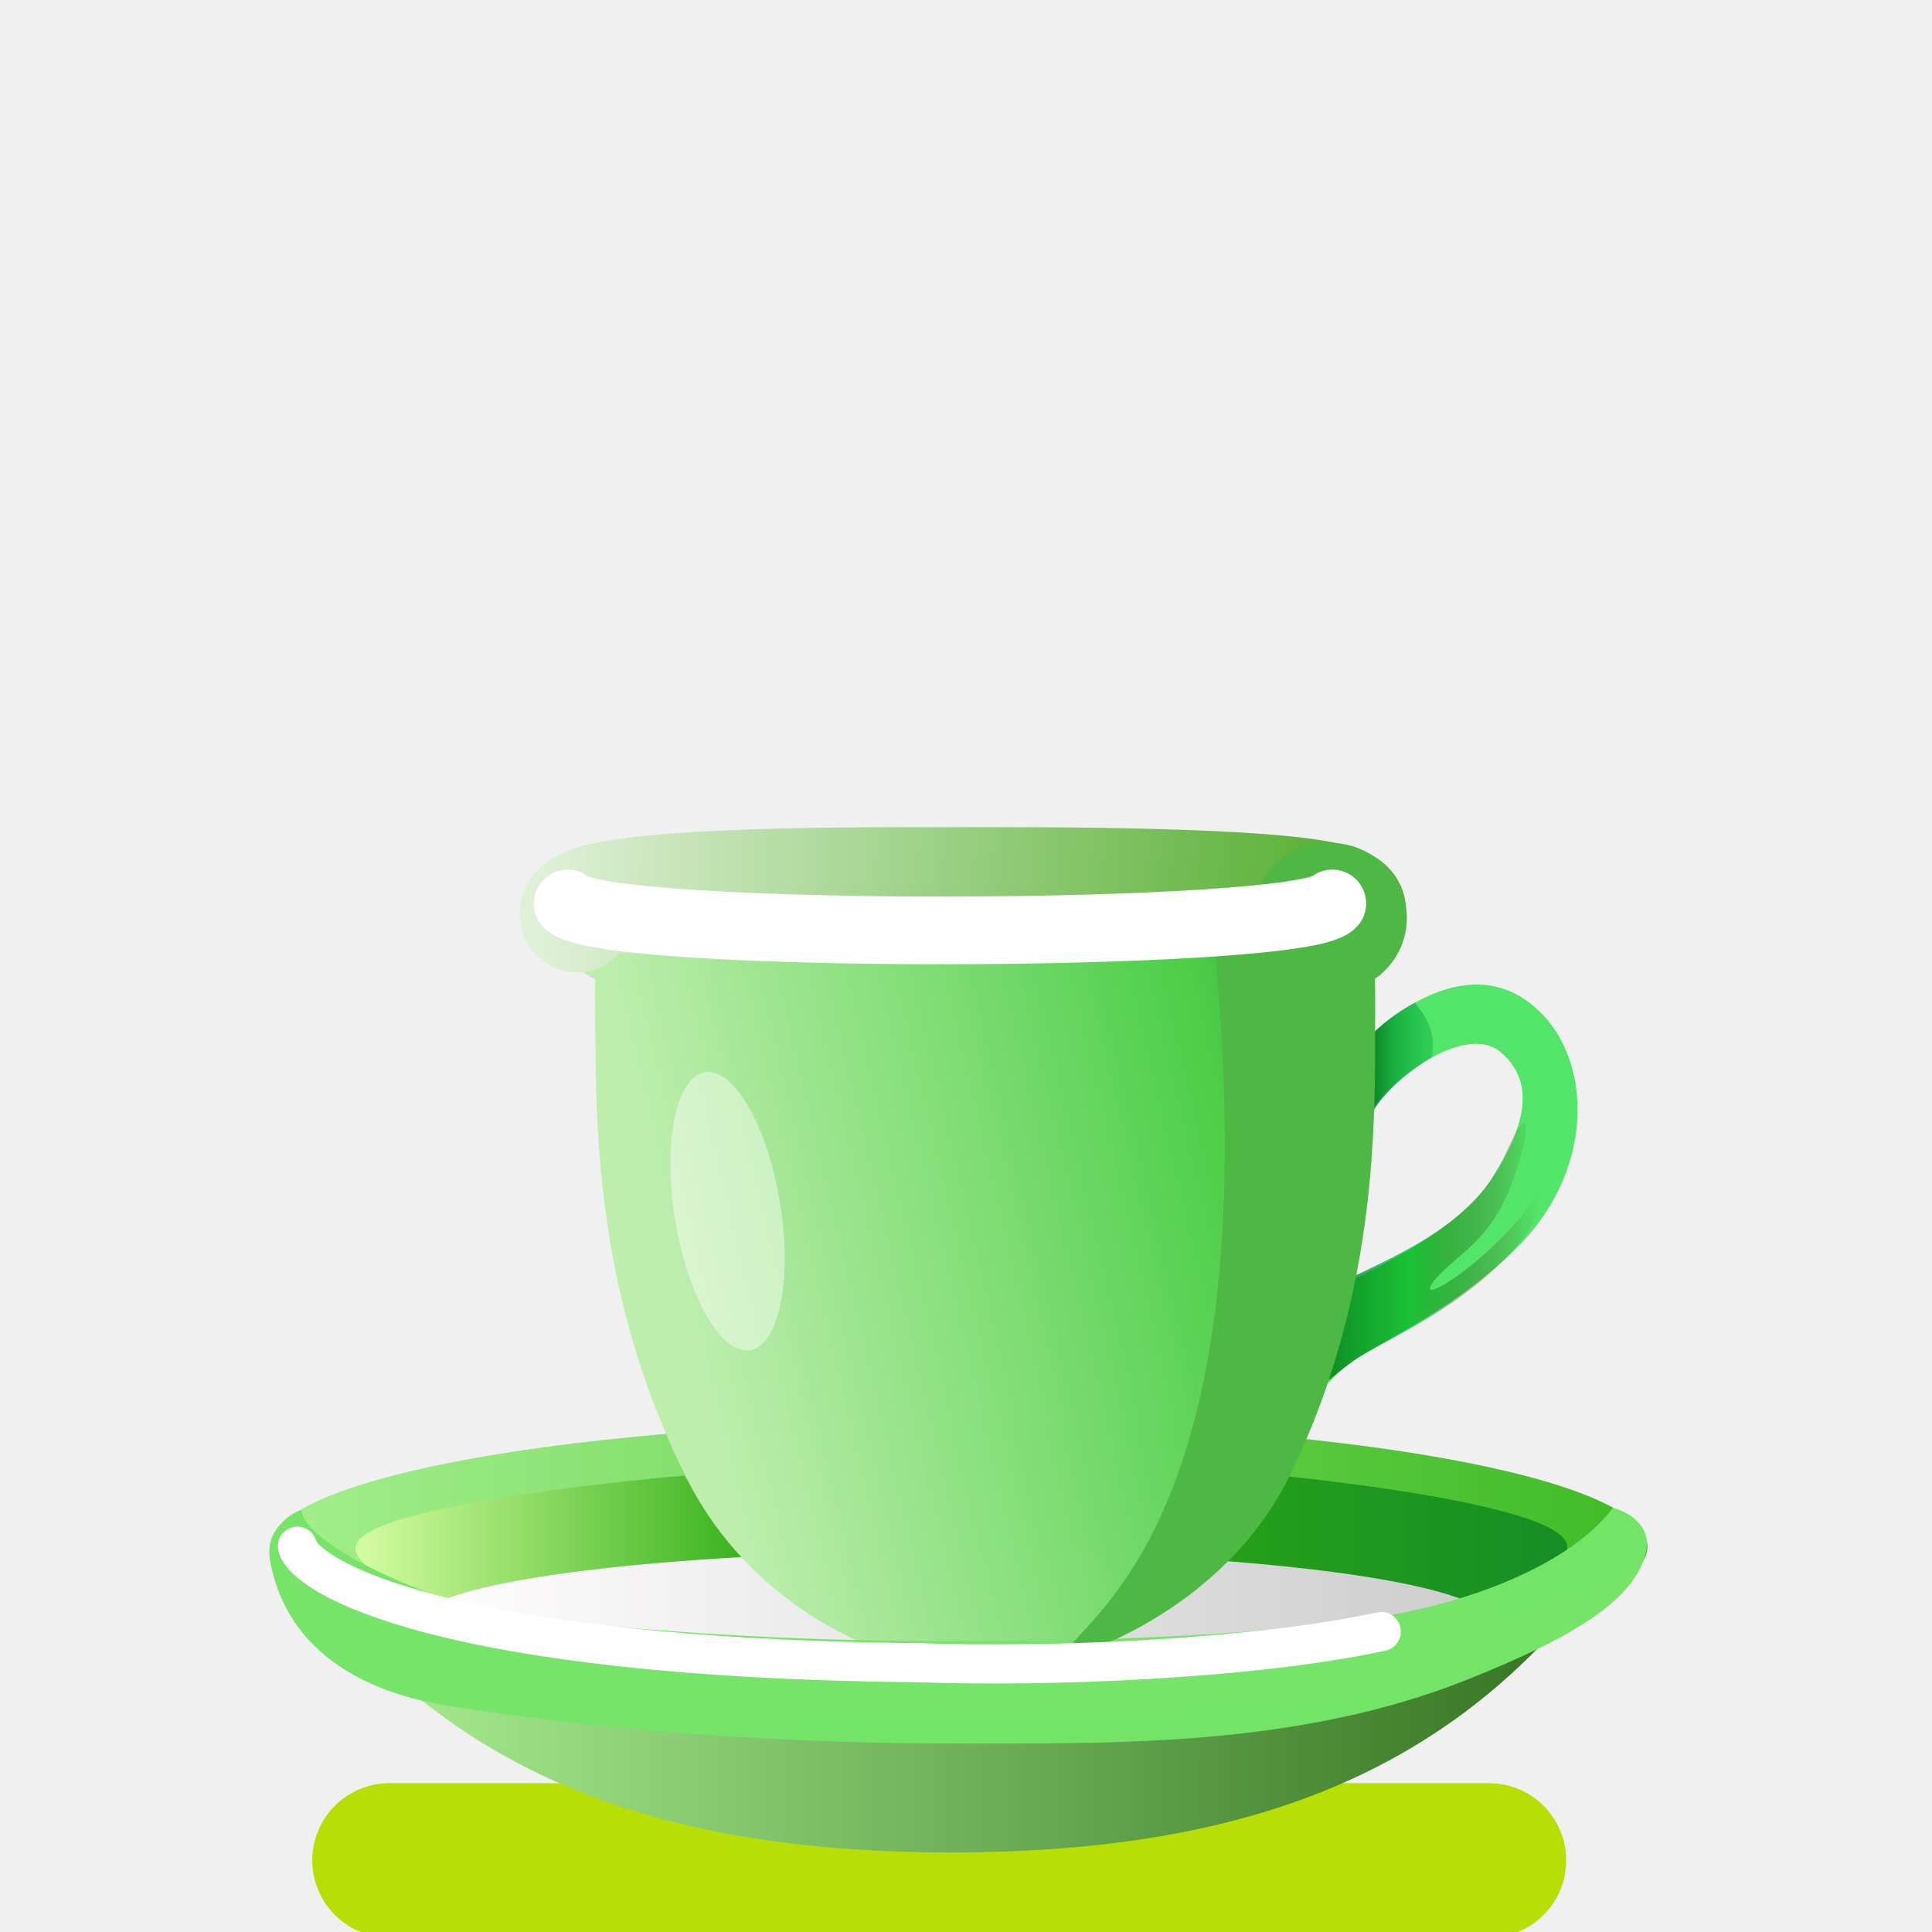
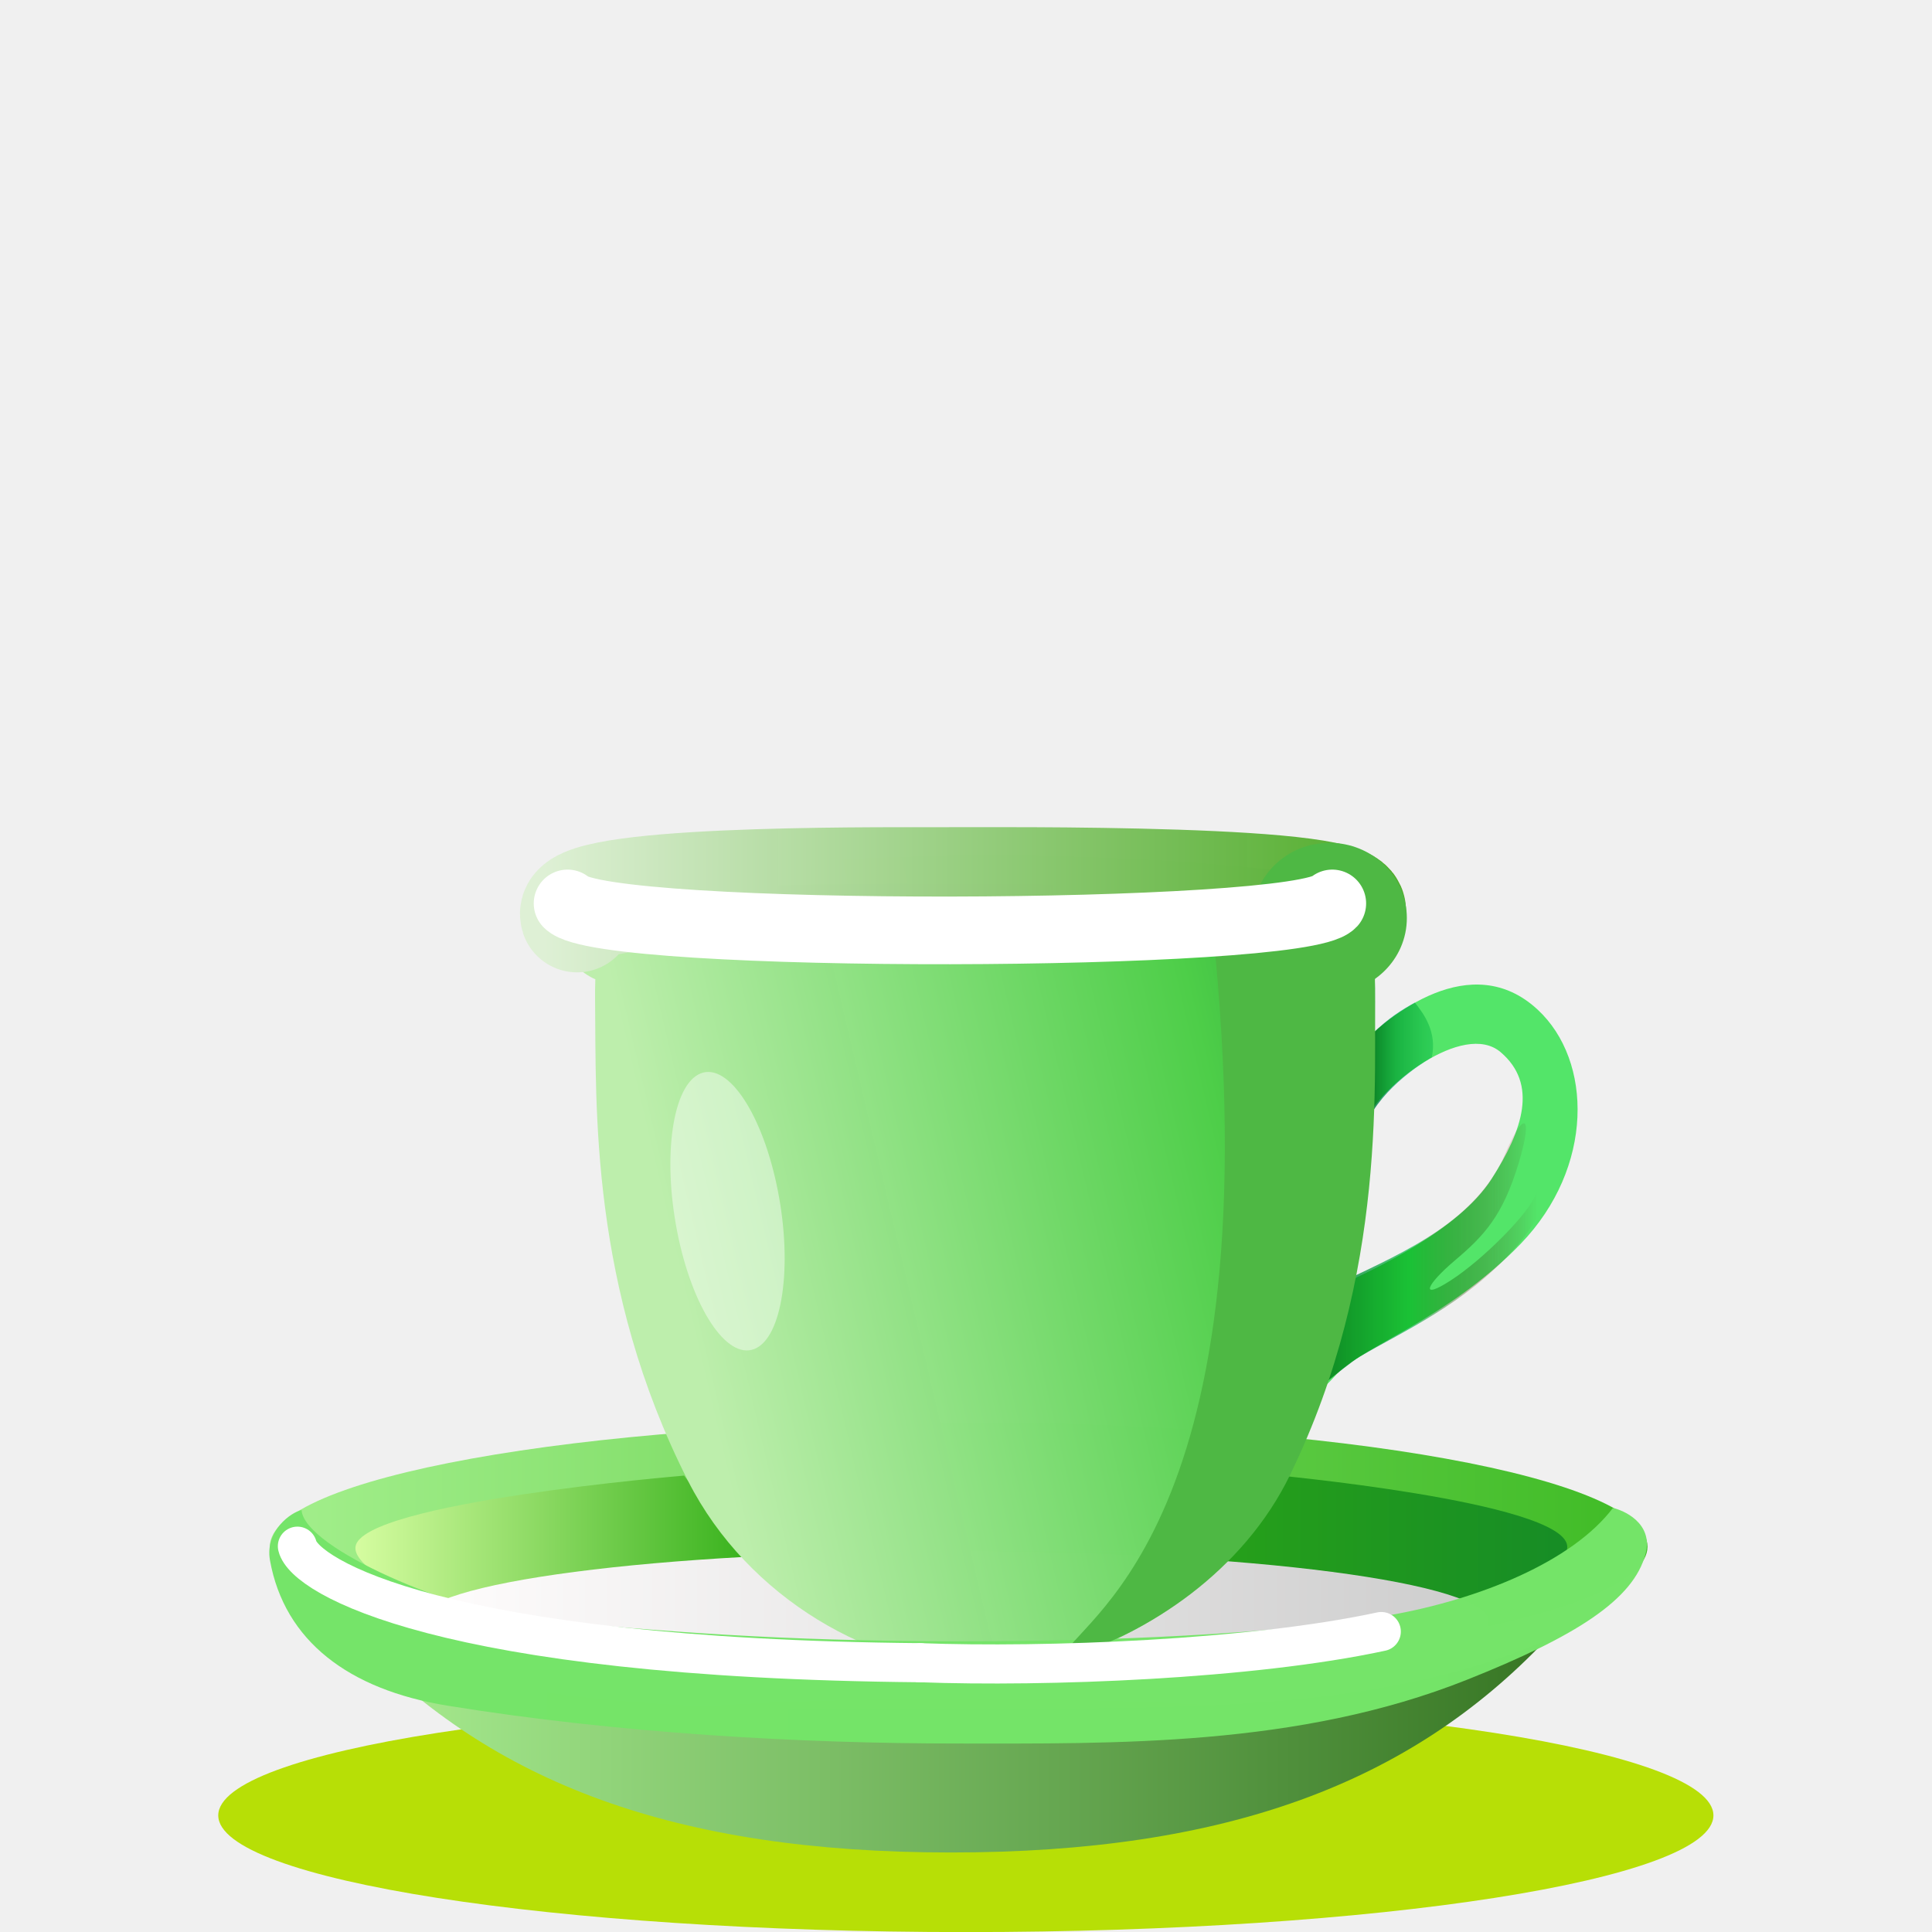
<svg xmlns="http://www.w3.org/2000/svg" xmlns:xlink="http://www.w3.org/1999/xlink" width="90" height="90" viewBox="0 0 23.812 23.812" version="1.1" id="svg2787" xml:space="preserve">
  <defs id="defs2784">
    <linearGradient id="linearGradient38941">
      <stop style="stop-color:#000000;stop-opacity:1;" offset="0" id="stop38937" />
      <stop style="stop-color:#000000;stop-opacity:0;" offset="1" id="stop38939" />
    </linearGradient>
    <linearGradient id="linearGradient9308">
      <stop style="stop-color:#a9ed91;stop-opacity:1;" offset="0" id="stop9306" />
      <stop style="stop-color:#377624;stop-opacity:0.998;" offset="1" id="stop9304" />
    </linearGradient>
    <linearGradient id="linearGradient116948">
      <stop style="stop-color:#def0d5;stop-opacity:1;" offset="0" id="stop116944" />
      <stop style="stop-color:#51ac2b;stop-opacity:0.993;" offset="1" id="stop116946" />
    </linearGradient>
    <linearGradient id="linearGradient108022">
      <stop style="stop-color:#bdeeac;stop-opacity:1;" offset="0.043" id="stop108016" />
      <stop style="stop-color:#4dce48;stop-opacity:0.995;" offset="0.738" id="stop108018" />
      <stop style="stop-color:#2aa839;stop-opacity:0.996;" offset="0.967" id="stop108020" />
    </linearGradient>
    <linearGradient id="linearGradient98243">
      <stop style="stop-color:#16a200;stop-opacity:0.998;" offset="0" id="stop98241" />
      <stop style="stop-color:#dbffa5;stop-opacity:1;" offset="1" id="stop98239" />
    </linearGradient>
    <linearGradient id="linearGradient98115">
      <stop style="stop-color:#a3ef8c;stop-opacity:1;" offset="0" id="stop98111" />
      <stop style="stop-color:#3fbb25;stop-opacity:1;" offset="1" id="stop98113" />
    </linearGradient>
    <linearGradient xlink:href="#linearGradient29522" id="linearGradient31309" gradientUnits="userSpaceOnUse" gradientTransform="matrix(0.7932409,-0.6089079,0.7932409,0.6089079,4.892518,-8.867114)" x1="14.228" y1="-29.19" x2="3.659" y2="-18.62" />
    <linearGradient id="linearGradient29522">
      <stop style="stop-color:#d4a125;stop-opacity:1;" offset="0" id="stop29518" />
      <stop style="stop-color:#edd495;stop-opacity:1;" offset="1" id="stop29520" />
    </linearGradient>
    <linearGradient xlink:href="#linearGradient29522" id="linearGradient31385" gradientUnits="userSpaceOnUse" gradientTransform="matrix(-0.7932409,-0.6089079,-0.7932409,0.6089079,5.107999,-8.867114)" x1="14.228" y1="-29.19" x2="3.659" y2="-18.62" />
    <linearGradient xlink:href="#linearGradient29522" id="linearGradient29605" gradientUnits="userSpaceOnUse" gradientTransform="matrix(0.8001375,-0.6190755,0.8001375,0.6190755,17.50946,-0.3688092)" x1="14.228" y1="-29.19" x2="3.659" y2="-18.62" />
    <linearGradient id="linearGradient21068">
      <stop style="stop-color:#19723e;stop-opacity:1;" offset="0" id="stop21062" />
      <stop style="stop-color:#2dcf67;stop-opacity:0.824;" offset="0.515" id="stop21064" />
      <stop style="stop-color:#cf2d2d;stop-opacity:0;" offset="1" id="stop21066" />
    </linearGradient>
    <linearGradient id="linearGradient21076">
      <stop style="stop-color:#1e884f;stop-opacity:1;" offset="0.038" id="stop21070" />
      <stop style="stop-color:#17b682;stop-opacity:0.749;" offset="0.455" id="stop21072" />
      <stop style="stop-color:#69dec4;stop-opacity:0.7;" offset="1" id="stop21074" />
    </linearGradient>
    <radialGradient xlink:href="#linearGradient10987" id="radialGradient10989" cx="182.714" cy="129.24" fx="182.714" fy="129.24" r="73.186" gradientTransform="matrix(0.1105985,-0.00243631,8.5512011e-4,0.03775991,-10.70803,16.37947)" gradientUnits="userSpaceOnUse" />
    <linearGradient id="linearGradient10987">
      <stop style="stop-color:#b6fed6;stop-opacity:0.998;" offset="0" id="stop10985" />
      <stop style="stop-color:#01ee75;stop-opacity:1;" offset="1" id="stop10983" />
    </linearGradient>
    <linearGradient xlink:href="#linearGradient25653" id="linearGradient25655" x1="236.925" y1="58.199" x2="274.217" y2="58.199" gradientUnits="userSpaceOnUse" gradientTransform="matrix(0.1476555,0,0,0.1354519,-20.92782,11.61265)" />
    <linearGradient id="linearGradient25653">
      <stop style="stop-color:#2aa517;stop-opacity:1;" offset="0" id="stop25649" />
      <stop style="stop-color:#168c26;stop-opacity:0.998;" offset="1" id="stop25651" />
    </linearGradient>
    <linearGradient xlink:href="#linearGradient25665" id="linearGradient25667" x1="175.371" y1="67.037" x2="264.754" y2="67.037" gradientUnits="userSpaceOnUse" gradientTransform="matrix(0.1476532,0,0,0.06219728,-20.64977,16.15945)" />
    <linearGradient id="linearGradient25665">
      <stop style="stop-color:#fffdfd;stop-opacity:1;" offset="0" id="stop25661" />
      <stop style="stop-color:#cdcdcd;stop-opacity:1;" offset="1" id="stop25663" />
    </linearGradient>
    <linearGradient xlink:href="#linearGradient21068" id="linearGradient24354" gradientUnits="userSpaceOnUse" gradientTransform="matrix(0.8520488,0,0,0.8945853,-0.739344,-1.340035)" x1="22.327" y1="17.517" x2="28.831" y2="17.517" />
    <linearGradient xlink:href="#linearGradient21076" id="linearGradient24356" gradientUnits="userSpaceOnUse" gradientTransform="matrix(0.8520488,0,0,0.8945853,-0.739344,-1.340035)" x1="24.563" y1="12.671" x2="26.244" y2="12.671" />
    <linearGradient xlink:href="#linearGradient98115" id="linearGradient98117" x1="1.156" y1="19.251" x2="23.559" y2="19.251" gradientUnits="userSpaceOnUse" gradientTransform="matrix(0.7579172,0,0,0.7579172,2.543422,4.81806)" />
    <linearGradient xlink:href="#linearGradient98243" id="linearGradient98211" gradientUnits="userSpaceOnUse" gradientTransform="matrix(-0.1623202,0,0,0.1354519,48.81832,11.62644)" x1="236.925" y1="58.199" x2="274.217" y2="58.199" />
    <linearGradient xlink:href="#linearGradient108022" id="linearGradient108013" gradientUnits="userSpaceOnUse" x1="5.924" y1="9.743" x2="19.575" y2="9.743" gradientTransform="matrix(0.7490615,0,-0.178263,-0.7579172,4.332758,19.20512)" />
    <linearGradient xlink:href="#linearGradient116948" id="linearGradient115056" gradientUnits="userSpaceOnUse" gradientTransform="matrix(0.7444445,0,0,-0.8386065,2.503005,19.31241)" x1="5.767" y1="9.393" x2="19.633" y2="9.393" />
    <linearGradient xlink:href="#linearGradient9308" id="linearGradient9310" x1="2.53" y1="21.626" x2="21.87" y2="21.626" gradientUnits="userSpaceOnUse" gradientTransform="matrix(0.7579172,0,0,1.009448,2.567751,0.03976765)" />
    <linearGradient xlink:href="#linearGradient87426" id="linearGradient87428" x1="5.486" y1="8.979" x2="11.86" y2="13.141" gradientUnits="userSpaceOnUse" />
    <linearGradient id="linearGradient87426">
      <stop style="stop-color:#befc00;stop-opacity:0.996;" offset="0" id="stop87424" />
      <stop style="stop-color:#90be01;stop-opacity:1;" offset="1" id="stop87422" />
    </linearGradient>
    <linearGradient xlink:href="#linearGradient87400" id="linearGradient87402" x1="12.634" y1="13.584" x2="22.543" y2="6.943" gradientUnits="userSpaceOnUse" />
    <linearGradient id="linearGradient87400">
      <stop style="stop-color:#85a916;stop-opacity:1;" offset="0" id="stop87396" />
      <stop style="stop-color:#c4ff09;stop-opacity:1;" offset="0.881" id="stop87398" />
    </linearGradient>
    <linearGradient xlink:href="#linearGradient15170" id="linearGradient15172" x1="-15.649" y1="17.282" x2="2.072" y2="20.393" gradientUnits="userSpaceOnUse" gradientTransform="matrix(0.5499997,0,0,0.5417149,16.95317,11.51363)" />
    <linearGradient id="linearGradient15170">
      <stop style="stop-color:#dccd9a;stop-opacity:1;" offset="0" id="stop15166" />
      <stop style="stop-color:#aa4400;stop-opacity:0.938;" offset="1" id="stop15168" />
    </linearGradient>
    <linearGradient xlink:href="#linearGradient17471" id="linearGradient17473" x1="-17.019" y1="7.672" x2="3.442" y2="7.672" gradientUnits="userSpaceOnUse" gradientTransform="matrix(0.5499997,0,0,0.359645,16.95317,13.07209)" />
    <linearGradient id="linearGradient17471">
      <stop style="stop-color:#fae8c9;stop-opacity:1;" offset="0" id="stop17467" />
      <stop style="stop-color:#dc8427;stop-opacity:1;" offset="1" id="stop17469" />
    </linearGradient>
    <linearGradient xlink:href="#linearGradient21349" id="linearGradient21351" x1="-15.673" y1="6.808" x2="2.096" y2="6.808" gradientUnits="userSpaceOnUse" gradientTransform="matrix(0.5499997,0,0,0.3543472,16.95317,13.10631)" />
    <linearGradient id="linearGradient21349">
      <stop style="stop-color:#c38e66;stop-opacity:1;" offset="0" id="stop21345" />
      <stop style="stop-color:#8b5b37;stop-opacity:1;" offset="1" id="stop21347" />
    </linearGradient>
    <linearGradient xlink:href="#linearGradient87416" id="linearGradient87418" x1="2.73" y1="14.34" x2="13.008" y2="14.34" gradientUnits="userSpaceOnUse" />
    <linearGradient id="linearGradient87416">
      <stop style="stop-color:#baf500;stop-opacity:0.996;" offset="0" id="stop87414" />
      <stop style="stop-color:#84a816;stop-opacity:1;" offset="1" id="stop87412" />
    </linearGradient>
    <linearGradient xlink:href="#linearGradient83676" id="linearGradient83678" x1="-7.541" y1="6.482" x2="5.622" y2="6.482" gradientUnits="userSpaceOnUse" gradientTransform="matrix(0.7236181,0,0,1,13.92875,11.04488)" />
    <linearGradient id="linearGradient83676">
      <stop style="stop-color:#dbbc94;stop-opacity:1;" offset="0" id="stop83674" />
      <stop style="stop-color:#d2ac84;stop-opacity:1;" offset="0.396" id="stop83751" />
      <stop style="stop-color:#8e310a;stop-opacity:1;" offset="1" id="stop83672" />
    </linearGradient>
    <linearGradient xlink:href="#linearGradient87436" id="linearGradient87438" x1="6.216" y1="18.923" x2="12.706" y2="15.275" gradientUnits="userSpaceOnUse" />
    <linearGradient id="linearGradient87436">
      <stop style="stop-color:#c6ff0e;stop-opacity:1;" offset="0" id="stop87434" />
      <stop style="stop-color:#93ba18;stop-opacity:1;" offset="1" id="stop87432" />
    </linearGradient>
    <linearGradient xlink:href="#linearGradient87408" id="linearGradient87410" x1="13.695" y1="13.447" x2="22.657" y2="13.447" gradientUnits="userSpaceOnUse" />
    <linearGradient id="linearGradient87408">
      <stop style="stop-color:#96be19;stop-opacity:1;" offset="0" id="stop87404" />
      <stop style="stop-color:#bffe00;stop-opacity:0.998;" offset="1" id="stop87406" />
    </linearGradient>
    <linearGradient xlink:href="#linearGradient87446" id="linearGradient87448" x1="13.084" y1="15.912" x2="11.437" y2="21.01" gradientUnits="userSpaceOnUse" />
    <linearGradient id="linearGradient87446">
      <stop style="stop-color:#56a216;stop-opacity:1;" offset="0" id="stop87442" />
      <stop style="stop-color:#89ff03;stop-opacity:1;" offset="0.754" id="stop87444" />
      <stop style="stop-color:#97ff21;stop-opacity:1;" offset="0.99" id="stop32348" />
    </linearGradient>
    <radialGradient xlink:href="#linearGradient88274" id="radialGradient23030-7-7-2-0-2" cx="15.861" cy="-2.631" fx="15.861" fy="-2.631" r="1.865" gradientTransform="matrix(1.222499,0.3662561,-0.880079,1.182931,-13.53777,3.53111)" gradientUnits="userSpaceOnUse" />
    <linearGradient id="linearGradient88274">
      <stop style="stop-color:#ffe509;stop-opacity:1;" offset="0" id="stop88268" />
      <stop style="stop-color:#ffdd09;stop-opacity:1;" offset="0.23" id="stop91651" />
      <stop style="stop-color:#ff2121;stop-opacity:1;" offset="0.593" id="stop88272" />
    </linearGradient>
    <radialGradient xlink:href="#linearGradient88274" id="radialGradient23030-7-7-2-0-2-6" cx="15.861" cy="-2.631" fx="15.861" fy="-2.631" r="1.865" gradientTransform="matrix(1.222499,0.3662561,-0.880079,1.182931,-13.53777,3.53111)" gradientUnits="userSpaceOnUse" />
    <radialGradient xlink:href="#linearGradient88274" id="radialGradient23030-7-7-2-0-2-6-0" cx="15.861" cy="-2.631" fx="15.861" fy="-2.631" r="1.865" gradientTransform="matrix(1.222499,0.3662561,-0.880079,1.182931,-13.53777,3.53111)" gradientUnits="userSpaceOnUse" />
    <linearGradient xlink:href="#linearGradient38941" id="linearGradient38943" x1="6.512" y1="11.435" x2="17.422" y2="11.435" gradientUnits="userSpaceOnUse" />
  </defs>
  <g id="layer1">
    <g id="g117847" transform="translate(-85.68201,-18.42902)">
      <path id="rect29651" style="fill:#b89644;fill-opacity:1;fill-rule:evenodd;stroke-width:0.253" d="m -35.605,27.319 c -0.493,-1e-6 -0.985,0.145 -1.362,0.435 l -11.147,8.557 h 0.002 V 52.708 h 25.015 V 36.311 h 0.002 L -34.243,27.754 c -0.377,-0.29 -0.87,-0.435 -1.363,-0.435 z" />
      <rect style="mix-blend-mode:multiply;fill:#ddd3d3;fill-opacity:1;fill-rule:evenodd;stroke-width:0.259" id="rect31549-1" width="22.808" height="19.408" x="-46.973" y="31.063" />
      <rect style="fill:#ffffff;fill-rule:evenodd;stroke-width:0.265" id="rect31549" width="22.101" height="20.893" x="-46.656" y="31.253" />
      <text xml:space="preserve" style="font-style:normal;font-weight:normal;font-size:15.525px;line-height:1.25;font-family:sans-serif;fill:#000000;fill-opacity:1;stroke:none;stroke-width:0.243" x="-31.271" y="52.283" id="text33454" transform="matrix(0.9981024,0.2998089,-0.2238531,0.9346605,0,0)">
        <tspan id="tspan33452" style="font-style:normal;font-variant:normal;font-weight:bold;font-stretch:normal;font-size:15.525px;font-family:Amiri;-inkscape-font-specification:'Amiri Bold';fill:#ff2e2e;fill-opacity:1;stroke-width:0.243" x="-31.271" y="52.283">@</tspan>
      </text>
      <path id="path31562" style="mix-blend-mode:normal;fill:#c5a761;fill-opacity:1;stroke:#000000;stroke-width:0;stroke-linecap:butt;stroke-linejoin:miter;stroke-dasharray:none;stroke-opacity:1" d="m -24.548,36.496 -11.088,7.975 -11.019,-7.925 v 2.948 l 9.954,8.797 h 1.995 l -0.003,-0.05 h 0.208 l 9.953,-8.798 z" />
      <g id="g31560" transform="matrix(1,0,0,0.991651,-40.60526,66.98862)">
        <g id="g31553">
          <path id="rect29033-76-4" style="fill:url(#linearGradient31309);fill-opacity:1;fill-rule:evenodd;stroke-width:0.295" d="m -7.509,-30.936 v 16.535 c 0.453,10e-7 0.906,-0.133 1.253,-0.399 l 10.25,-7.868 -10.25,-7.868 c -0.347,-0.266 -0.8,-0.399 -1.253,-0.399 z" />
          <path id="rect29033-76-4-0" style="fill:url(#linearGradient31385);fill-opacity:1;fill-rule:evenodd;stroke-width:0.295" d="m 17.51,-30.936 v 16.535 c -0.453,10e-7 -0.906,-0.133 -1.253,-0.399 L 6.007,-22.668 16.257,-30.537 c 0.347,-0.266 0.8,-0.399 1.253,-0.399 z" />
        </g>
        <path id="rect29033-76-0" style="fill:#b89644;fill-opacity:1;fill-rule:evenodd;stroke-width:0.319" d="m 5,-23.668 c -0.473,-1e-6 -0.945,0.149 -1.307,0.448 l -10.696,8.82 H 17.003 L 6.307,-23.221 C 5.945,-23.519 5.473,-23.668 5,-23.668 Z" />
        <path id="rect29033-76" style="fill:url(#linearGradient29605);fill-opacity:1;fill-rule:evenodd;stroke-width:0.299" d="m 5,-22.806 c -0.457,-1e-6 -0.913,0.135 -1.264,0.406 l -10.339,8 H 16.603 L 6.264,-22.4 c -0.35,-0.271 -0.807,-0.406 -1.264,-0.406 z" />
      </g>
    </g>
-     <path style="fill:#dffa7f;fill-opacity:1;stroke:#b7df06;stroke-width:1.903;stroke-linecap:round;stroke-linejoin:round;stroke-miterlimit:8;stroke-dasharray:none;stroke-opacity:1;paint-order:fill markers stroke;stop-color:#000000" d="M 18.352,22.929 H 4.8" id="path44300" />
+     <path style="fill:#dffa7f;fill-opacity:1;stroke:#b7df06;stroke-width:1.903;stroke-linecap:round;stroke-linejoin:round;stroke-miterlimit:8;stroke-dasharray:none;stroke-opacity:1;paint-order:fill markers stroke;stop-color:#000000" d="M 19.802,27.793 H 6.25" id="path44300" />
+     <ellipse style="fill:#b7df06;fill-opacity:1;fill-rule:evenodd;stroke-width:0.369" id="path59064-5" cx="11.904" cy="22.375" rx="9.214" ry="1.438" />
    <g id="g42458" transform="translate(-0.09354434,-0.3461133)">
      <path id="path2261" style="fill:url(#linearGradient9310);fill-opacity:1;fill-rule:evenodd;stroke-width:0.027" d="m 4.485,20.562 c 1.671,1.758 3.929,2.616 7.329,2.616 3.4,-5e-6 5.658,-0.858 7.329,-2.616 -2.181,0.951 -4.878,0.814 -7.329,0.853 -2.45,-0.039 -5.148,0.098 -7.329,-0.853 z" />
      <ellipse style="fill:url(#linearGradient98117);fill-opacity:1;fill-rule:evenodd;stroke-width:0.036" id="path2228-4" cx="11.909" cy="19.409" rx="8.49" ry="1.535" />
      <path style="fill:url(#radialGradient10989);fill-opacity:1;fill-rule:evenodd;stroke-width:0.035" id="path2228" d="m 19.96,19.456 a 8.096,1.097 0 0 1 -0.019,0.076 l -8.077,-0.076 z" />
      <path style="fill:url(#linearGradient25655);fill-opacity:1;stroke:#e8e8e8;stroke-width:0;stroke-linecap:square;stroke-linejoin:round;stroke-miterlimit:8;stroke-dasharray:none;stroke-opacity:1;paint-order:fill markers stroke;stop-color:#000000" d="m 15.725,18.519 c 0,0 3.621,0.33 3.684,0.877 0.043,0.378 -1.471,1.211 -4.336,1.021 -2.18,-0.144 -0.177,-0.677 -0.177,-0.677 z" id="path25647" />
      <path style="fill:url(#linearGradient98211);fill-opacity:1;stroke:#e8e8e8;stroke-width:0;stroke-linecap:square;stroke-linejoin:round;stroke-miterlimit:8;stroke-dasharray:none;stroke-opacity:1;paint-order:fill markers stroke;stop-color:#000000" d="m 8.525,18.533 c 0,0 -3.981,0.33 -4.05,0.877 -0.048,0.378 1.618,1.211 4.767,1.021 2.396,-0.144 0.195,-0.677 0.195,-0.677 z" id="path25647-2" />
      <ellipse style="fill:url(#linearGradient25667);fill-opacity:1;fill-rule:evenodd;stroke-width:0.039" id="path25659" cx="11.843" cy="20.329" rx="6.599" ry="0.862" />
      <path id="rect101441-2" style="fill:url(#linearGradient108013);stroke:#9d9d9d;stroke-width:0;stroke-miterlimit:8;paint-order:fill markers stroke;stop-color:#000000" d="m 12.431,10.887 c -1.691,-0.004 -3.281,0.109 -4.851,0.237 -0.275,0.022 -0.538,0.251 -0.525,0.544 l 0.013,0.3 c 0.009,0.201 0.172,0.362 0.363,0.448 -0.003,0.077 -0.004,0.165 -0.003,0.272 0.014,1.294 -0.067,3.524 1.146,5.911 0.739,1.455 2.301,2.328 3.66,2.328 1.36,0 2.922,-0.873 3.661,-2.328 1.213,-2.387 1.132,-4.618 1.146,-5.911 0.001,-0.118 -2.04e-4,-0.214 -0.004,-0.295 0.113,-0.088 0.185,-0.219 0.186,-0.38 l 0.002,-0.338 c 0.002,-0.293 -0.345,-0.477 -0.629,-0.514 -1.474,-0.195 -2.85,-0.27 -4.165,-0.273 z" />
      <g id="g29586" transform="matrix(0.5813394,0,0,0.5813394,5.191094,7.635667)">
        <path style="fill:#53e569;fill-opacity:1;stroke:#000000;stroke-width:0;stroke-linecap:butt;stroke-linejoin:miter;stroke-dasharray:none;stroke-opacity:1" d="m 20.031,9.659 c 0.645,-0.677 2.393,-2.095 3.798,-0.795 1.175,1.087 1.197,3.352 -0.353,4.962 -1.55,1.611 -3.393,2.177 -3.956,2.822 -0.564,0.644 -0.869,0.413 -1.038,0.208 -0.017,-1.262 0.457,-1.768 0.93,-2.05 1.014,-0.439 2.762,-1.288 3.438,-2.343 0.676,-1.054 0.986,-2.022 0.197,-2.695 -0.789,-0.673 -2.564,0.734 -2.874,1.466 -0.337,0.797 -0.754,-0.931 -0.197,-1.516 z" id="path66789-2-1-7" />
        <path style="mix-blend-mode:multiply;fill:url(#linearGradient24354);fill-opacity:1;stroke:#000000;stroke-width:0;stroke-linecap:butt;stroke-linejoin:miter;stroke-dasharray:none;stroke-opacity:1" d="m 19.664,14.645 c 1.436,-0.675 2.858,-1.318 3.471,-2.701 0.359,-0.879 0.635,-0.961 0.296,0.169 -0.339,1.13 -0.737,1.548 -1.355,2.071 -0.618,0.523 -0.757,0.858 -0.08,0.418 0.677,-0.439 1.672,-1.432 1.811,-1.851 0.139,-0.418 0.426,0.188 -0.463,1.182 -1.064,1.189 -2.38,1.755 -3.28,2.288 -0.343,0.203 -1.374,1.134 -1.698,1.207 -0.18,0.041 -0.003,-0.019 0.003,-0.211 0.581,-1.892 0.005,-1.772 1.294,-2.572 z" id="path68033-3-0-8" />
        <path style="mix-blend-mode:multiply;fill:url(#linearGradient24356);fill-opacity:1;stroke:#000000;stroke-width:0;stroke-linecap:butt;stroke-linejoin:miter;stroke-dasharray:none;stroke-opacity:1" d="m 21.227,8.716 c 0.193,0.241 0.475,0.622 0.36,1.163 0,0 -0.905,0.501 -1.32,1.261 -0.183,0.335 -0.138,-1.19 0.052,-1.752 0.366,-0.359 0.642,-0.523 0.908,-0.671 z" id="path68035-7-4-7" />
      </g>
      <path id="path1298" style="color:#000000;fill:#75e469;fill-opacity:0.996;fill-rule:evenodd;stroke-width:0.207;-inkscape-stroke:none" d="m 19.973,18.932 c -0.503,0.663 -1.645,1.126 -2.755,1.322 -1.081,0.19 -2.995,0.32 -5.245,0.321 v -7.58e-4 c -0.009,0 -0.019,7.58e-4 -0.029,7.58e-4 -0.009,0 -0.019,-7.58e-4 -0.028,-7.58e-4 v 7.58e-4 C 9.671,20.574 8.276,20.452 6.654,20.308 5.709,20.215 3.846,19.437 3.81,18.958 c -0.124,0.025 -0.454,0.253 -0.389,0.619 0.178,0.992 0.97,1.594 2.185,1.791 2.113,0.343 4.362,0.467 6.29,0.467 1.928,0 4.197,0.043 6.276,-0.785 1.339,-0.533 2.058,-0.987 2.204,-1.556 0.097,-0.379 -0.28,-0.537 -0.404,-0.562 z" />
      <path style="fill:none;fill-opacity:1;stroke:#ffffff;stroke-width:0.482;stroke-linecap:round;stroke-linejoin:round;stroke-miterlimit:8;stroke-dasharray:none;stroke-opacity:1;paint-order:fill markers stroke;stop-color:#000000" d="m 3.759,19.403 c 0.089,0.372 1.772,1.383 7.675,1.436" id="path53716" />
      <ellipse style="fill:#ffffff;fill-opacity:0.434;fill-rule:evenodd;stroke-width:0.242" id="path105169" cx="6.069" cy="17.864" rx="0.669" ry="1.73" transform="matrix(0.9282051,-0.372069,0.191838,0.9814266,0,0)" />
      <path style="fill:url(#linearGradient38943);fill-opacity:1;stroke:url(#linearGradient115056);stroke-width:1.401;stroke-linecap:round;stroke-miterlimit:8;stroke-dasharray:none;stroke-opacity:1;paint-order:fill markers stroke;stop-color:#000000" d="m 7.206,11.63 c -0.136,-0.411 3.545,-0.388 4.407,-0.388 0.862,0 5.371,-0.041 5.097,0.361" id="path112163-1" />
      <path id="path16745-9" style="fill:#4eb844;fill-opacity:1;stroke:#0e0e0e;stroke-width:0;stroke-linecap:square;stroke-linejoin:round;stroke-miterlimit:8;stroke-dasharray:none;stroke-opacity:1;paint-order:fill markers stroke;stop-color:#000000" d="m 16.935,11.644 c -0.055,-0.003 -0.127,0.082 -0.209,0.148 -0.245,0.196 -0.768,0.224 -1.192,0.249 -0.512,0.03 -0.005,0.052 -0.462,0.068 0.675,7.183 -1.765,8.225 -1.895,8.687 1.082,-0.308 2.245,-1.095 2.817,-2.272 1.213,-2.496 1.032,-4.855 1.046,-6.207 0.005,-0.521 -0.036,-0.669 -0.106,-0.673 z" />
      <ellipse style="fill:#4eb844;fill-opacity:1;fill-rule:evenodd;stroke-width:0.201" id="path20941" cx="16.48" cy="11.661" rx="0.953" ry="0.927" />
      <path style="fill:none;fill-opacity:1;stroke:#ffffff;stroke-width:0.834;stroke-linecap:round;stroke-linejoin:round;stroke-miterlimit:8;stroke-dasharray:none;stroke-opacity:1;paint-order:fill markers stroke;stop-color:#000000" d="m 7.089,11.481 c 0.428,0.457 9.013,0.429 9.425,0" id="path11234" />
      <path style="fill:#53fab0;fill-opacity:0.996;stroke:#ffffff;stroke-width:0.482;stroke-linecap:round;stroke-linejoin:round;stroke-miterlimit:8;stroke-dasharray:none;stroke-opacity:1;paint-order:fill markers stroke;stop-color:#000000" d="m 11.434,20.839 c 1.544,0.057 4.077,-0.037 5.684,-0.384" id="path58475" />
    </g>
    <g id="g36837" transform="translate(-24.1684,-1.145366)">
      <path style="fill:url(#linearGradient87428);fill-opacity:1;stroke:#000000;stroke-width:0;stroke-linecap:butt;stroke-linejoin:miter;stroke-dasharray:none;stroke-opacity:1" d="M 13.655,15.714 C 13.828,13.514 13.949,11.47 11.133,9.921 8.317,8.372 5.252,8.23 5.252,8.23 c 0,0 2.117,4.413 8.403,7.483 z" id="path21682" />
      <path style="fill:url(#linearGradient87402);fill-opacity:1;stroke:#000000;stroke-width:0;stroke-linecap:butt;stroke-linejoin:miter;stroke-dasharray:none;stroke-opacity:1" d="m 13.644,15.94 c -0.2,-2.388 -1.229,-4.197 1.508,-6.117 2.737,-1.921 4.372,-1.955 7.298,-2.243 -2.353,2.897 -4.691,3.705 -8.806,8.36 z" id="path21680" />
      <path id="path14647-2-1-5" style="fill:url(#linearGradient15172);fill-opacity:1;fill-rule:evenodd;stroke:#44b2c8;stroke-width:0;stroke-dasharray:none;stroke-opacity:1" d="m 8.419,17.471 1.802,5.467 c 3.3e-5,0.741 1.433,0.707 3.03,0.707 1.597,-1.1e-5 2.752,0.034 2.752,-0.707 l 2.015,-5.467 z" />
      <path id="path14647-5" style="fill:url(#linearGradient17473);fill-opacity:1;fill-rule:evenodd;stroke:#44b2c8;stroke-width:0;stroke-dasharray:none;stroke-opacity:1" d="m 13.22,14.619 a 5.627,1.213 0 0 0 -5.627,1.212 5.627,1.213 0 0 0 5.627,1.213 5.627,1.213 0 0 0 5.627,-1.213 5.627,1.213 0 0 0 -5.627,-1.212 z m 0.02,0.293 a 4.887,0.868 0 0 1 4.886,0.868 4.887,0.868 0 0 1 -4.886,0.868 4.887,0.868 0 0 1 -4.887,-0.868 4.887,0.868 0 0 1 4.887,-0.868 z" />
      <path id="path14647-9-6" style="fill:url(#linearGradient21351);fill-opacity:1;fill-rule:evenodd;stroke:#44b2c8;stroke-width:0;stroke-dasharray:none;stroke-opacity:1" d="m 13.22,14.919 a 4.887,0.855 0 0 0 -4.887,0.856 4.887,0.855 0 0 0 0.414,0.344 5.26,1.196 0 0 1 4.59,-0.613 5.26,1.196 0 0 1 4.467,0.565 4.887,0.855 0 0 0 0.303,-0.295 4.887,0.855 0 0 0 -4.887,-0.856 z" />
      <path id="path14647-9-3" style="fill:#362c25;fill-opacity:1;fill-rule:evenodd;stroke:#44b2c8;stroke-width:0;stroke-dasharray:none;stroke-opacity:1" d="m 13.31,15.182 a 5.291,1.829 0 0 0 -4.617,0.937 4.915,1.308 0 0 0 4.499,0.783 4.915,1.308 0 0 0 4.61,-0.856 5.291,1.829 0 0 0 -4.493,-0.863 z" />
      <path style="fill:url(#linearGradient87418);fill-opacity:1;stroke:#000000;stroke-width:0;stroke-linecap:butt;stroke-linejoin:miter;stroke-dasharray:none;stroke-opacity:1" d="m 13.008,16.038 c 0,0 -2.008,-2.876 -4.728,-3.34 -2.721,-0.464 -5.549,1.735 -5.549,1.735 0,0 6.504,1.752 10.278,1.605 z" id="path21674" />
      <rect style="fill:url(#linearGradient83678);fill-opacity:1;stroke:#9d9d9d;stroke-width:0;stroke-miterlimit:8;paint-order:fill markers stroke;stop-color:#000000" id="rect81712" width="9.525" height="2.117" x="8.472" y="16.469" rx="0.315" ry="0.282" />
      <path style="fill:url(#linearGradient87438);fill-opacity:1;stroke:#000000;stroke-width:0;stroke-linecap:butt;stroke-linejoin:miter;stroke-dasharray:none;stroke-opacity:1" d="m 12.893,15.512 c -1.76,-0.787 -5.215,-0.564 -6.6,1.77 -0.446,0.752 -0.685,2.281 -0.685,2.281 0,0 3.551,-0.987 4.651,-1.577 1.1,-0.59 2.634,-2.474 2.634,-2.474 z" id="path21686" />
      <path style="fill:url(#linearGradient87410);fill-opacity:1;stroke:#000000;stroke-width:0;stroke-linecap:butt;stroke-linejoin:miter;stroke-dasharray:none;stroke-opacity:1" d="m 13.695,14.937 c 0.757,-1.795 2.311,-3.616 5.869,-2.764 2.459,0.589 3.093,1.446 3.093,1.446 0,0 -2.204,0.298 -3.791,0.669 -1.545,0.362 -5.171,0.648 -5.171,0.648 z" id="path21676" />
      <path style="fill:#a3ce1b;fill-opacity:1;stroke:#000000;stroke-width:0;stroke-linecap:butt;stroke-linejoin:miter;stroke-dasharray:none;stroke-opacity:1" d="m 13.533,14.844 c 2.466,-1.123 5.7,0.51 6.575,1.881 0.875,1.371 1.322,1.927 1.322,1.927 0,0 -7.46,-0.394 -7.896,-3.808 z" id="path21684" />
      <path style="fill:url(#linearGradient87448);fill-opacity:1;stroke:#000000;stroke-width:0;stroke-linecap:butt;stroke-linejoin:miter;stroke-dasharray:none;stroke-opacity:1" d="m 13.085,14.9 c 1.833,0.129 2.029,2.432 1.022,3.417 -1.007,0.985 -2.535,2.442 -2.535,2.442 0,0 -2.297,-4 1.513,-5.859 z" id="path21688" />
      <g id="g14177" transform="matrix(1.111707,-0.2340806,0.2555571,0.9971539,-1.211581,5.250456)">
        <path id="path23014-4-0-5-0-9" style="fill:url(#radialGradient23030-7-7-2-0-2);fill-opacity:1;stroke:#000000;stroke-width:0;stroke-linecap:butt;stroke-linejoin:miter;stroke-dasharray:none;stroke-opacity:1" d="M 9.372,3.727 C 9.336,3.728 9.298,3.732 9.257,3.739 8.652,3.835 8.192,4.189 8.06,4.928 7.887,4.308 7.445,4.046 6.881,4.021 6.014,3.983 6.272,5.129 6.698,5.651 6.746,5.71 6.801,5.763 6.86,5.811 5.953,5.573 5.372,5.851 5.034,6.384 4.588,7.088 5.855,7.294 6.578,7.132 6.63,7.12 6.681,7.106 6.731,7.088 6.337,7.544 6.328,7.996 6.558,8.412 6.941,9.103 7.886,8.24 8.167,7.608 c 0.004,-0.009 0.008,-0.019 0.012,-0.029 C 8.431,8.05 8.859,8.229 9.368,8.21 10.104,8.183 9.955,7.384 9.604,6.845 10.102,6.947 10.522,6.792 10.864,6.48 11.496,5.901 10.357,5.387 9.624,5.367 c -0.061,-0.002 -0.123,0.001 -0.184,0.008 0.007,-0.009 0.015,-0.019 0.022,-0.029 C 9.862,4.802 10.1,3.709 9.372,3.727 Z" />
        <ellipse style="fill:#fff800;fill-opacity:1;fill-rule:evenodd;stroke-width:0.26" id="path13160-3-5" cx="-3.547" cy="9.224" rx="0.846" ry="0.687" transform="matrix(-0.8839148,0.4676479,0.538214,0.8428082,0,0)" />
      </g>
      <g id="g14177-1" transform="matrix(-1.040536,-0.00390544,-0.00933203,1.018369,25.96468,3.917095)">
        <path id="path23014-4-0-5-0-9-5" style="fill:url(#radialGradient23030-7-7-2-0-2-6);fill-opacity:1;stroke:#000000;stroke-width:0;stroke-linecap:butt;stroke-linejoin:miter;stroke-dasharray:none;stroke-opacity:1" d="M 9.372,3.727 C 9.336,3.728 9.298,3.732 9.257,3.739 8.652,3.835 8.192,4.189 8.06,4.928 7.887,4.308 7.445,4.046 6.881,4.021 6.014,3.983 6.272,5.129 6.698,5.651 6.746,5.71 6.801,5.763 6.86,5.811 5.953,5.573 5.372,5.851 5.034,6.384 4.588,7.088 5.855,7.294 6.578,7.132 6.63,7.12 6.681,7.106 6.731,7.088 6.337,7.544 6.328,7.996 6.558,8.412 6.941,9.103 7.886,8.24 8.167,7.608 c 0.004,-0.009 0.008,-0.019 0.012,-0.029 C 8.431,8.05 8.859,8.229 9.368,8.21 10.104,8.183 9.955,7.384 9.604,6.845 10.102,6.947 10.522,6.792 10.864,6.48 11.496,5.901 10.357,5.387 9.624,5.367 c -0.061,-0.002 -0.123,0.001 -0.184,0.008 0.007,-0.009 0.015,-0.019 0.022,-0.029 C 9.862,4.802 10.1,3.709 9.372,3.727 Z" />
        <ellipse style="fill:#fff800;fill-opacity:1;fill-rule:evenodd;stroke-width:0.26" id="path13160-3-5-9" cx="-3.547" cy="9.224" rx="0.846" ry="0.687" transform="matrix(-0.8839148,0.4676479,0.538214,0.8428082,0,0)" />
      </g>
      <g id="g14177-1-4" transform="matrix(-1.304965,0.3301232,0.2336753,1.257712,21.61291,4.229343)">
        <path id="path23014-4-0-5-0-9-5-7" style="fill:url(#radialGradient23030-7-7-2-0-2-6-0);fill-opacity:1;stroke:#000000;stroke-width:0;stroke-linecap:butt;stroke-linejoin:miter;stroke-dasharray:none;stroke-opacity:1" d="M 9.372,3.727 C 9.336,3.728 9.298,3.732 9.257,3.739 8.652,3.835 8.192,4.189 8.06,4.928 7.887,4.308 7.445,4.046 6.881,4.021 6.014,3.983 6.272,5.129 6.698,5.651 6.746,5.71 6.801,5.763 6.86,5.811 5.953,5.573 5.372,5.851 5.034,6.384 4.588,7.088 5.855,7.294 6.578,7.132 6.63,7.12 6.681,7.106 6.731,7.088 6.337,7.544 6.328,7.996 6.558,8.412 6.941,9.103 7.886,8.24 8.167,7.608 c 0.004,-0.009 0.008,-0.019 0.012,-0.029 C 8.431,8.05 8.859,8.229 9.368,8.21 10.104,8.183 9.955,7.384 9.604,6.845 10.102,6.947 10.522,6.792 10.864,6.48 11.496,5.901 10.357,5.387 9.624,5.367 c -0.061,-0.002 -0.123,0.001 -0.184,0.008 0.007,-0.009 0.015,-0.019 0.022,-0.029 C 9.862,4.802 10.1,3.709 9.372,3.727 Z" />
        <ellipse style="fill:#fff800;fill-opacity:1;fill-rule:evenodd;stroke-width:0.26" id="path13160-3-5-9-6" cx="-3.547" cy="9.224" rx="0.846" ry="0.687" transform="matrix(-0.8839148,0.4676479,0.538214,0.8428082,0,0)" />
      </g>
    </g>
    <rect style="fill:#dffa7f;fill-opacity:1;fill-rule:evenodd;stroke-width:0.265" id="rect44371" width="4.677" height="2.385" x="25.584" y="17.165" />
  </g>
</svg>
